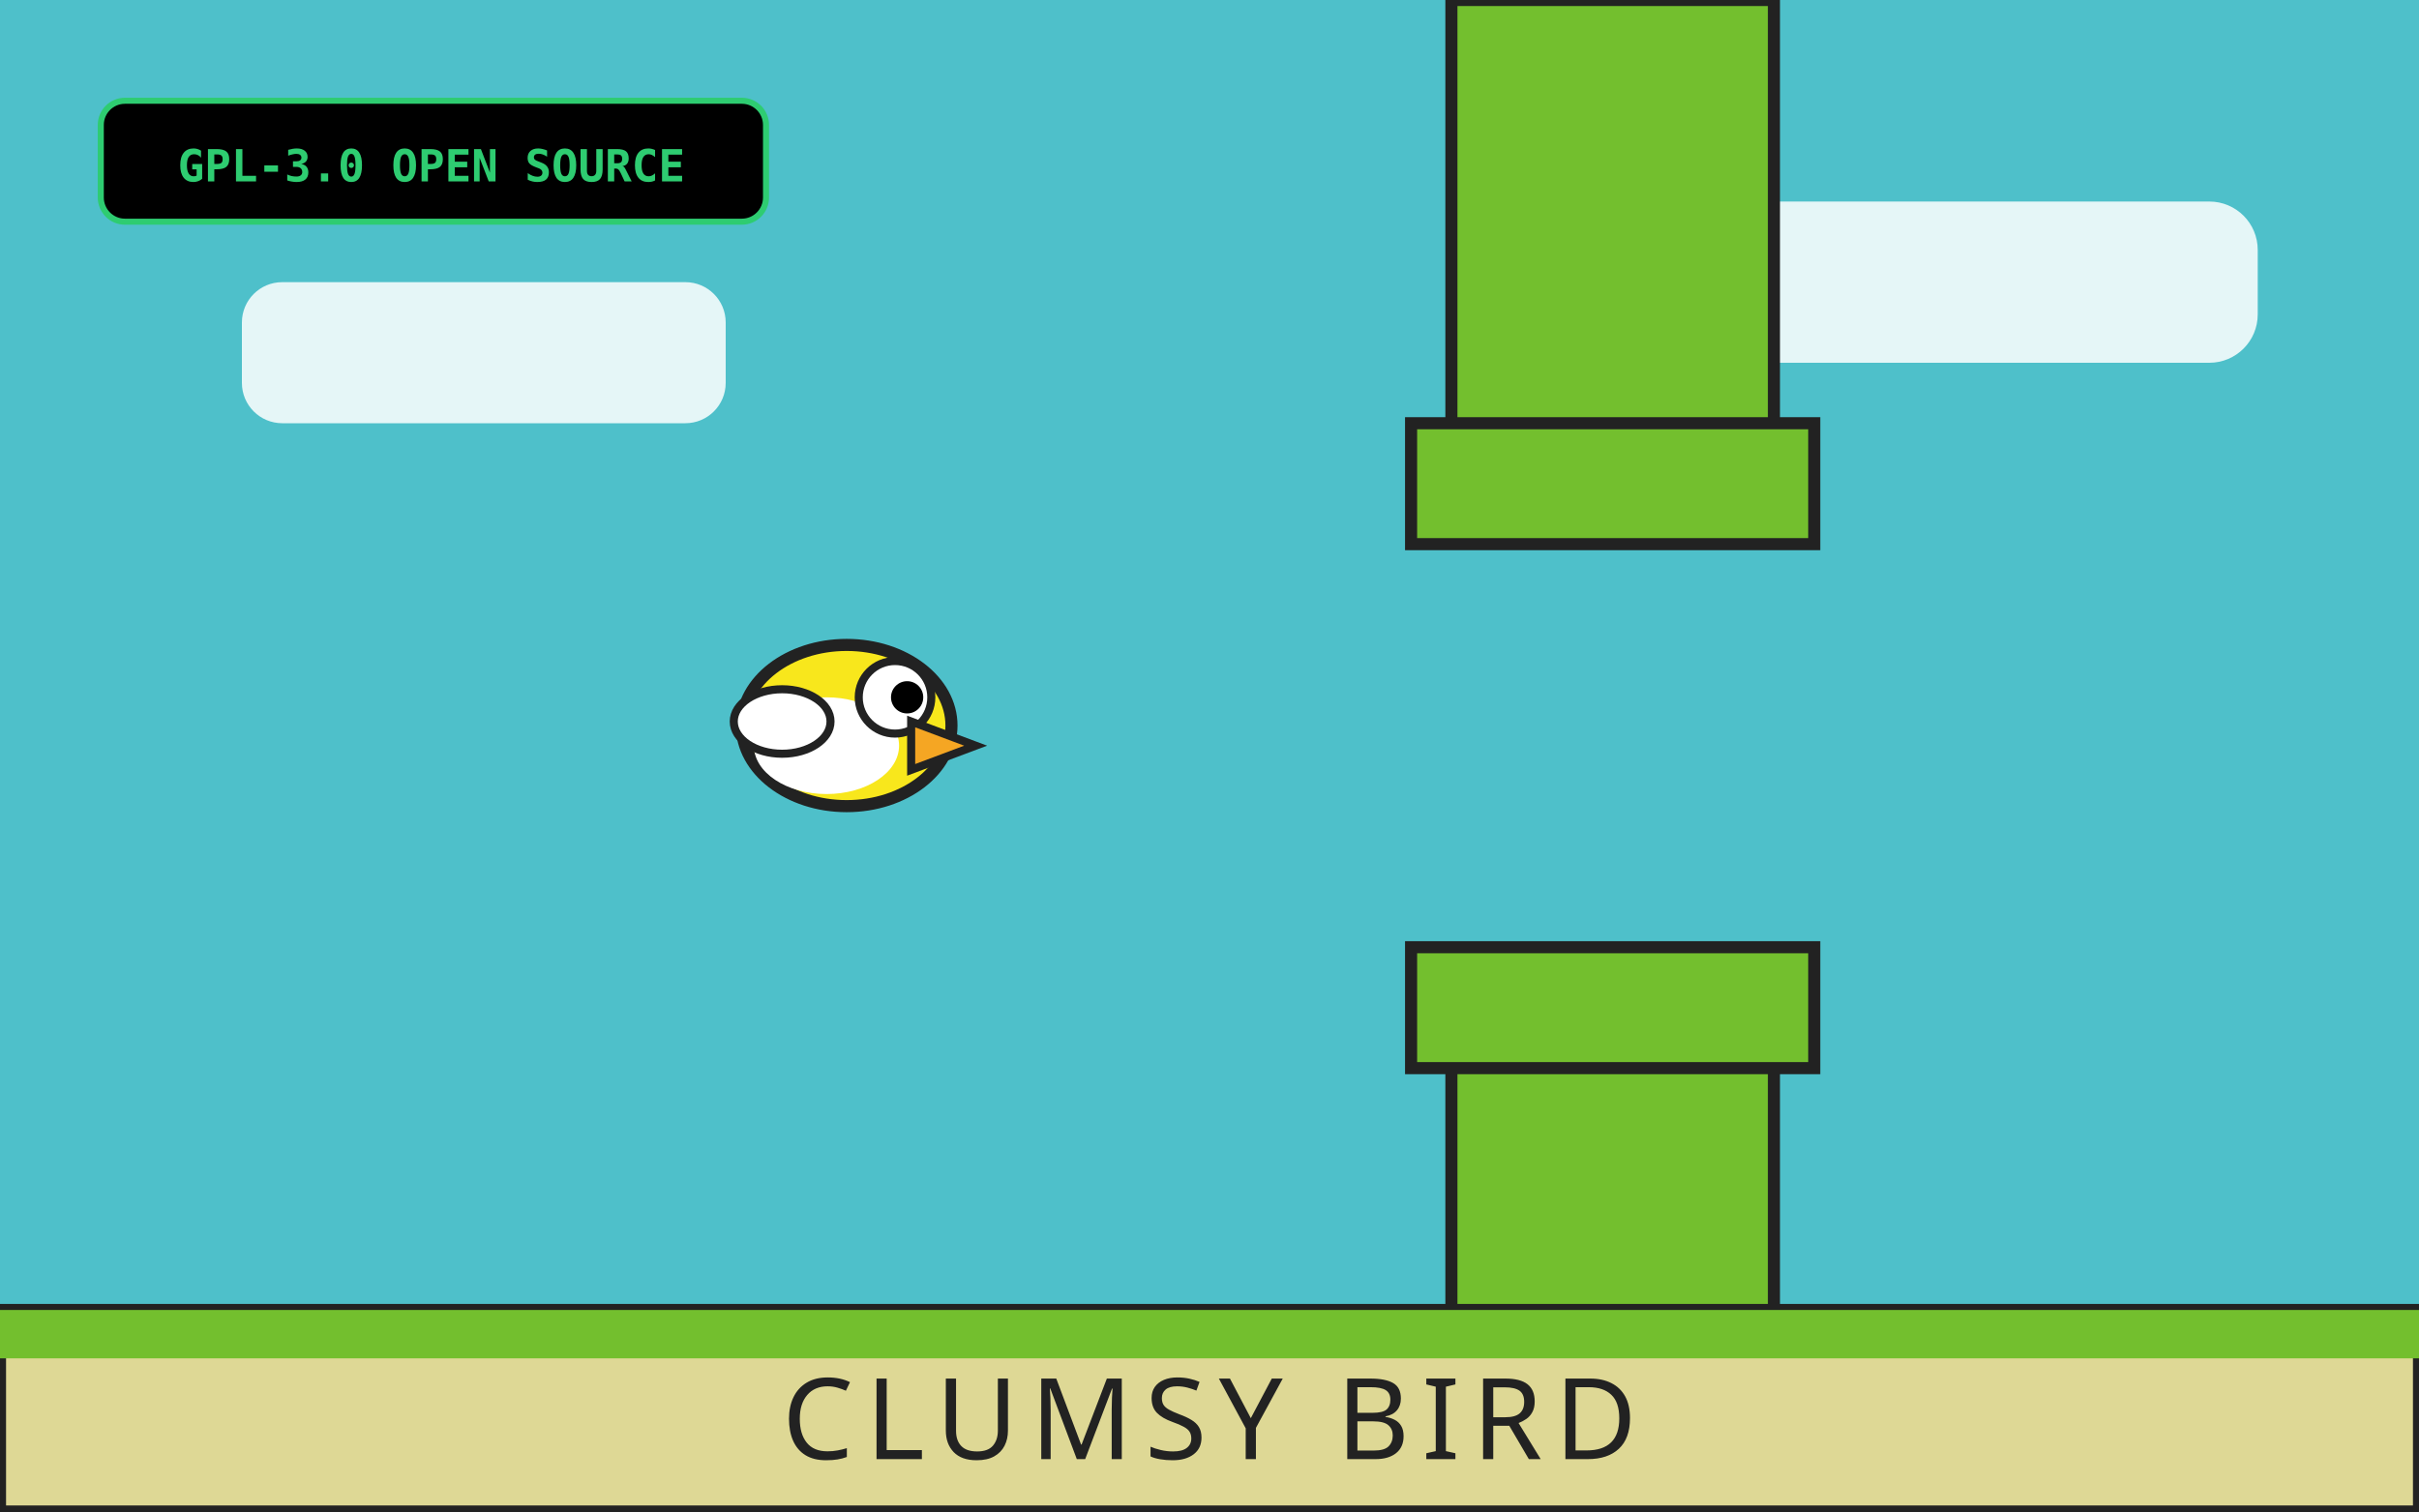
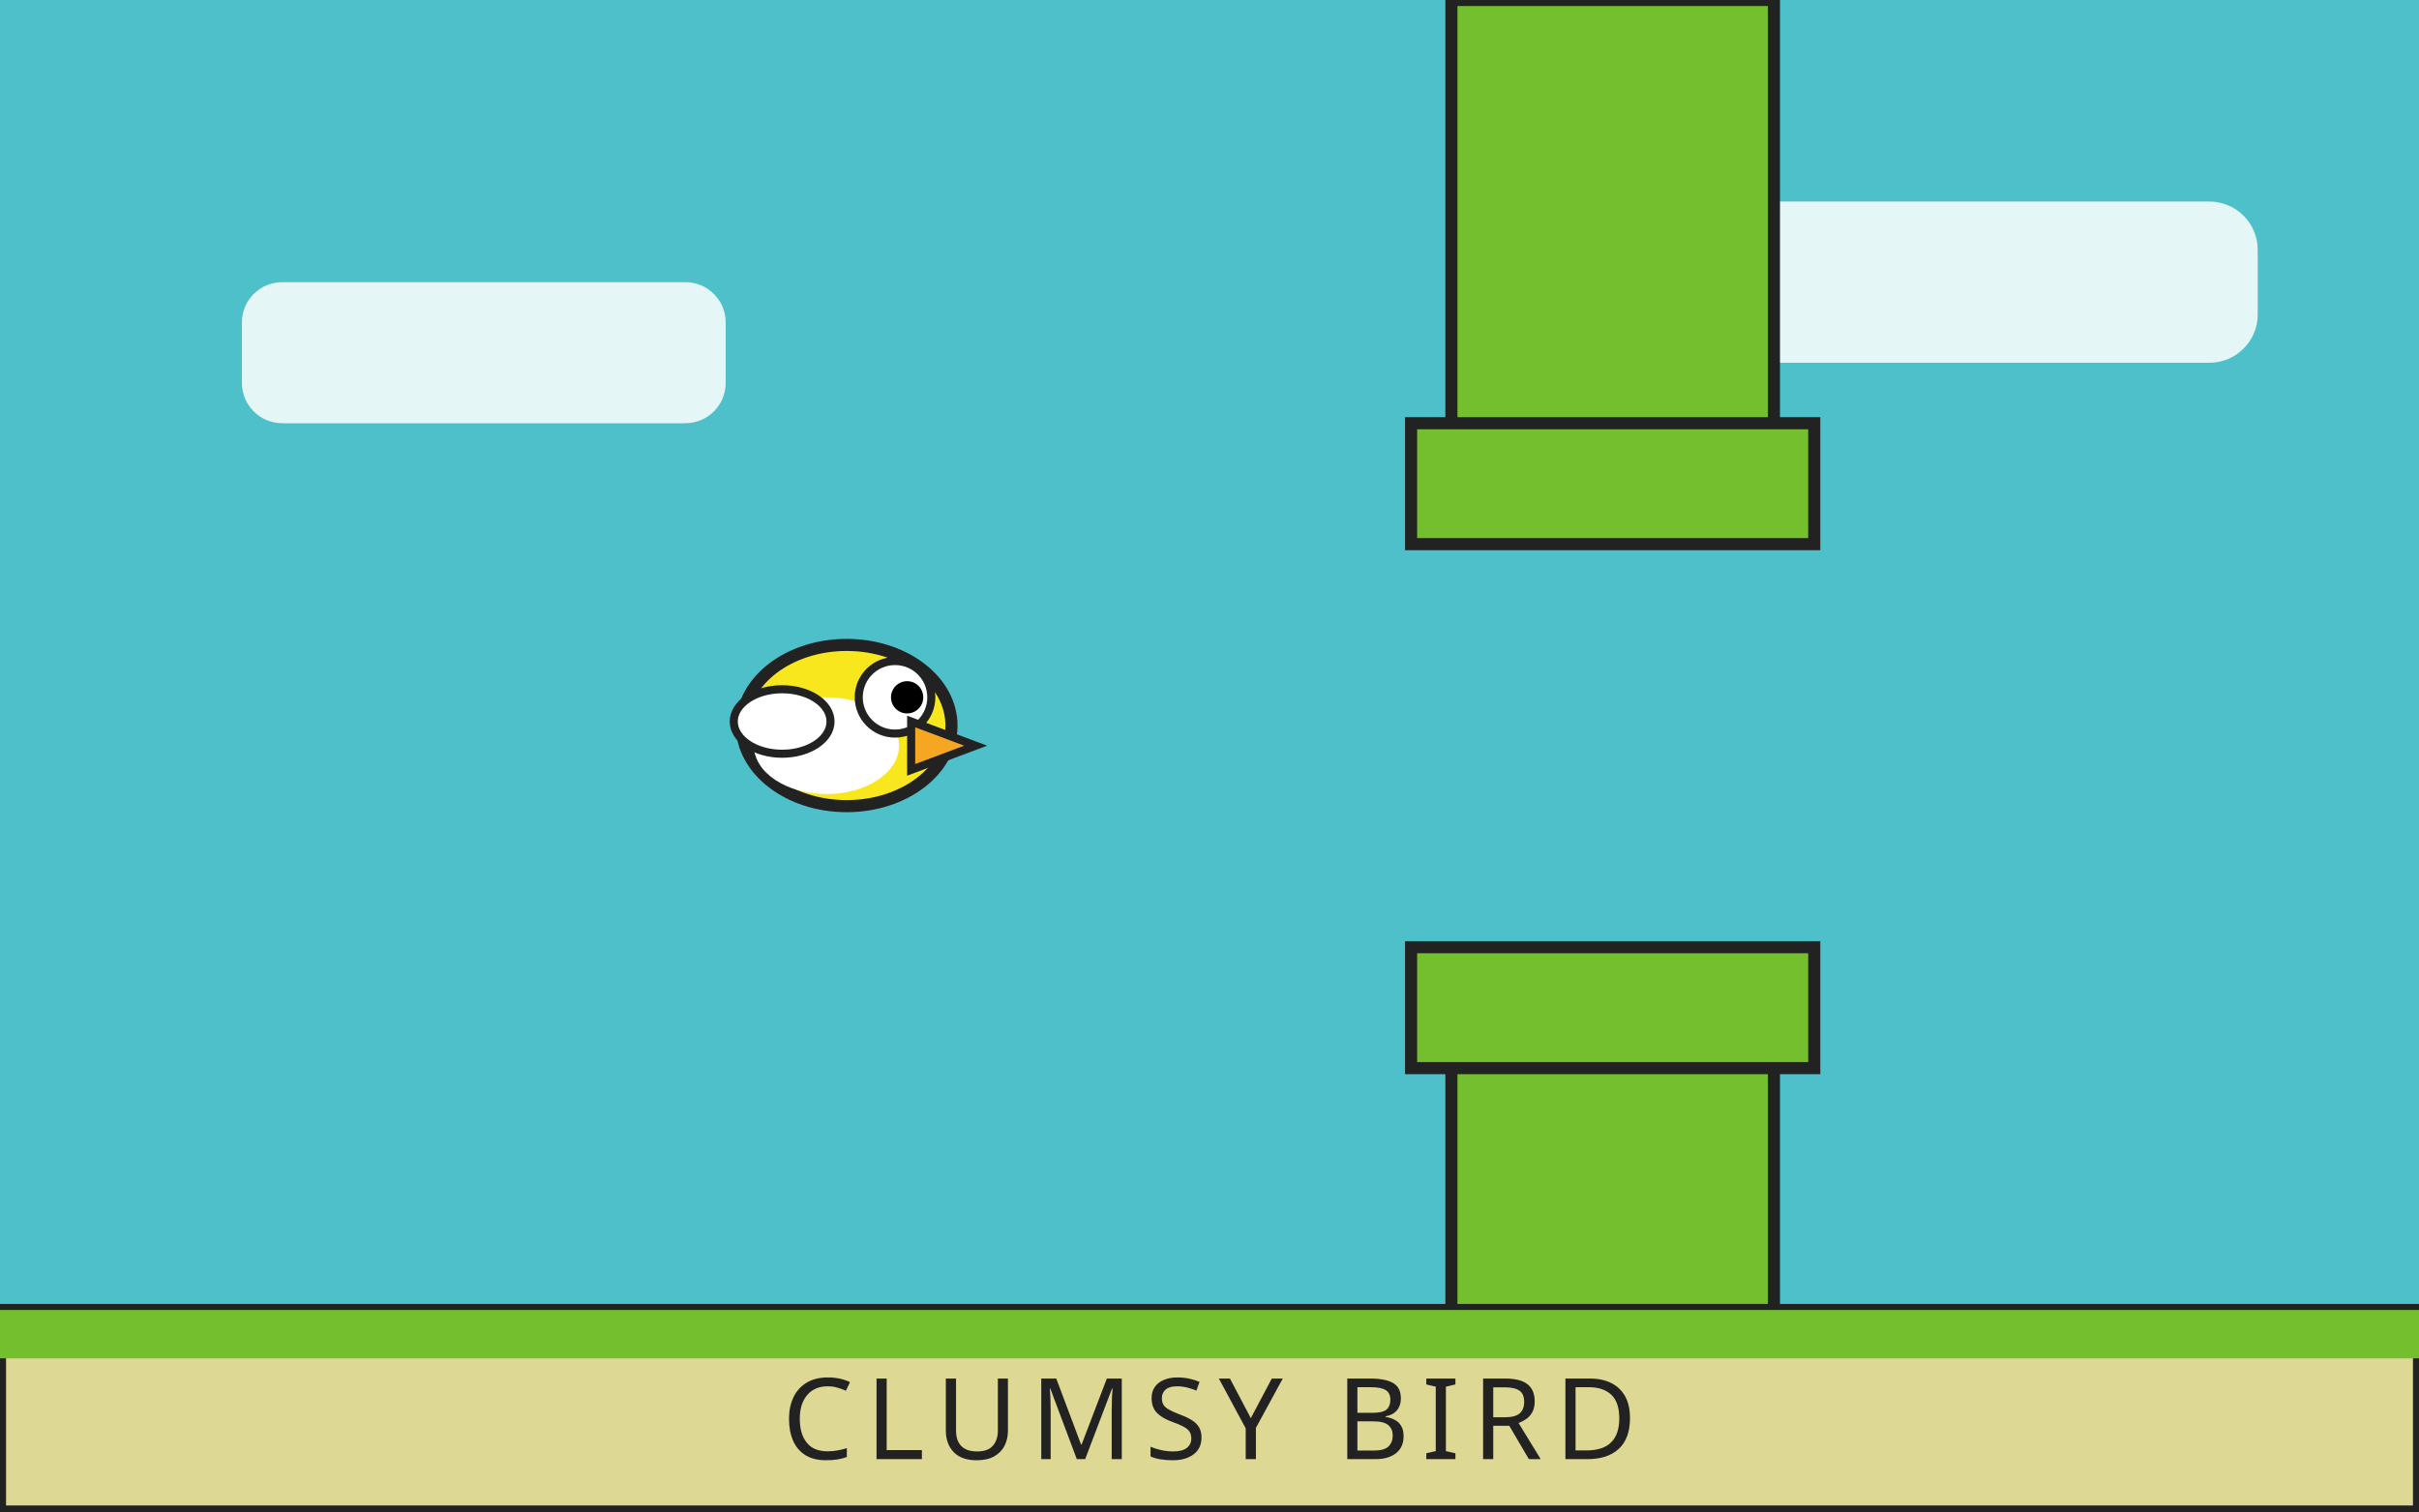
<svg xmlns="http://www.w3.org/2000/svg" viewBox="0 0 600 375" width="600" height="375">
  <rect width="600" height="375" fill="#4ec0ca" />
  <rect x="60" y="70" width="120" height="35" rx="10" fill="#ffffff" opacity="0.85" />
  <rect x="420" y="50" width="140" height="40" rx="12" fill="#ffffff" opacity="0.85" />
  <rect x="360" y="0" width="80" height="130" fill="#73bf2e" stroke="#222222" stroke-width="3" />
  <rect x="350" y="105" width="100" height="30" fill="#73bf2e" stroke="#222222" stroke-width="3" />
  <rect x="360" y="240" width="80" height="90" fill="#73bf2e" stroke="#222222" stroke-width="3" />
  <rect x="350" y="235" width="100" height="30" fill="#73bf2e" stroke="#222222" stroke-width="3" />
  <rect x="0" y="325" width="600" height="50" fill="#ded895" stroke="#222222" stroke-width="3" />
  <rect x="0" y="325" width="600" height="12" fill="#73bf2e" />
  <g transform="translate(180, 155)">
    <ellipse cx="30" cy="25" rx="26" ry="20" fill="#f8e71c" stroke="#222222" stroke-width="3" />
    <ellipse cx="25" cy="30" rx="18" ry="12" fill="#ffffff" />
    <ellipse cx="14" cy="24" rx="12" ry="8" fill="#ffffff" stroke="#222222" stroke-width="2" />
    <circle cx="42" cy="18" r="9" fill="#ffffff" stroke="#222222" stroke-width="2" />
    <circle cx="45" cy="18" r="4" fill="#000000" />
    <polygon points="46,24 62,30 46,36" fill="#f5a623" stroke="#222222" stroke-width="2" />
  </g>
  <text x="300" y="362" font-family="'Impact', sans-serif" font-size="28" fill="#222222" letter-spacing="3" text-anchor="middle">CLUMSY BIRD</text>
-   <rect x="25" y="25" width="165" height="30" rx="6" fill="#000000" stroke="#2ecc71" stroke-width="1.5" />
-   <text x="107" y="45" font-family="'Space Mono', monospace" font-size="11" font-weight="bold" fill="#2ecc71" text-anchor="middle">GPL-3.0 OPEN SOURCE</text>
</svg>
